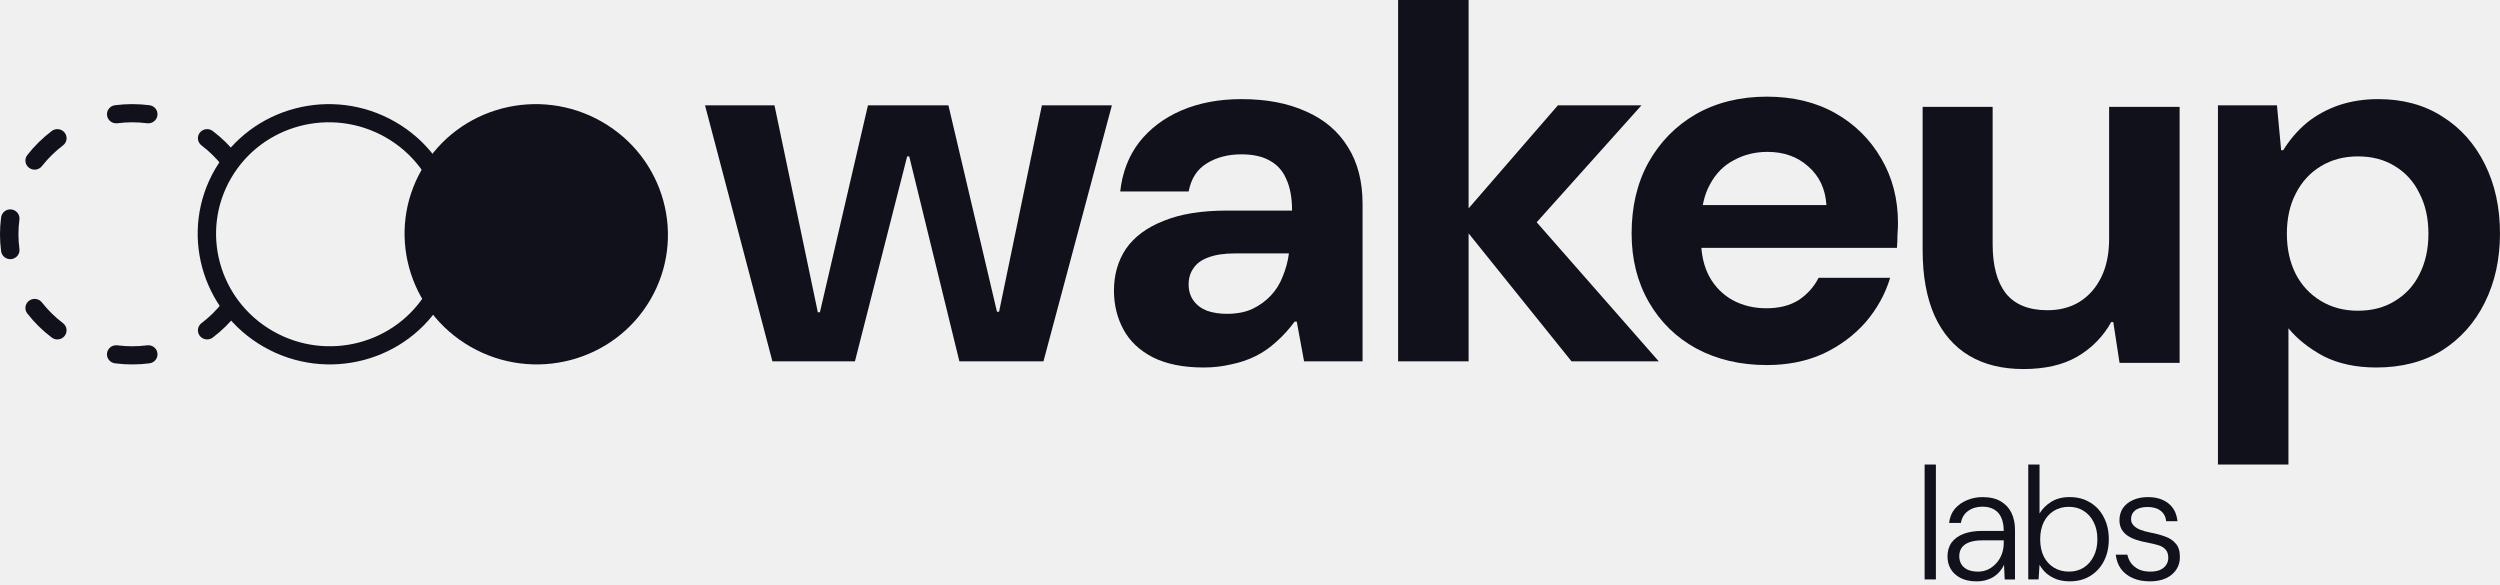
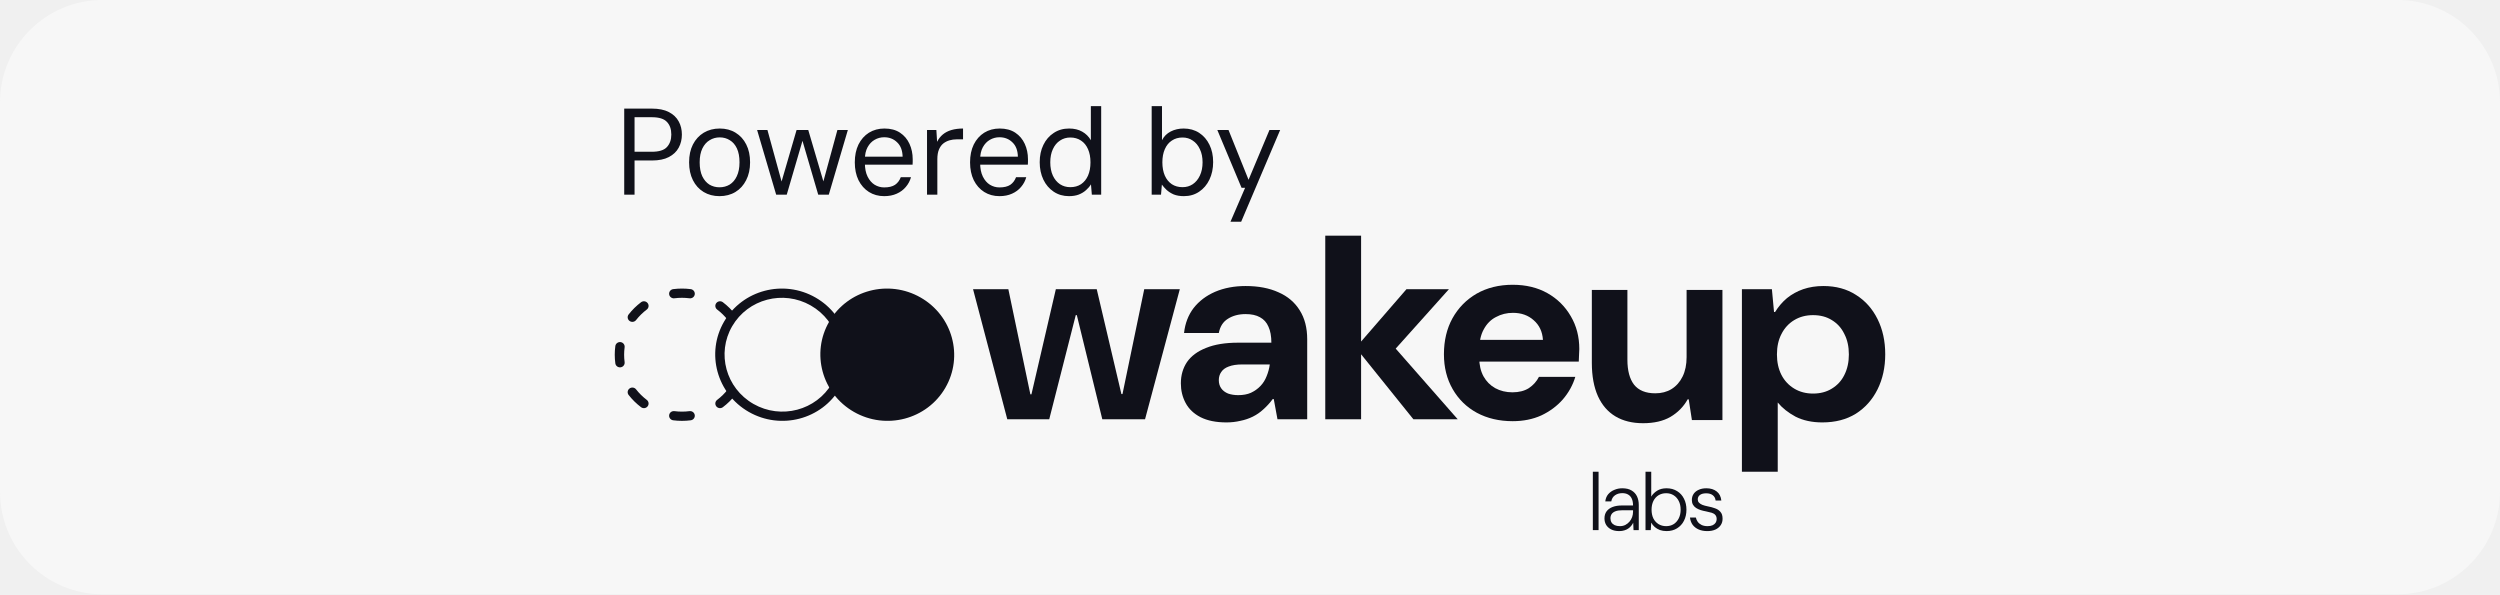
- <svg xmlns="http://www.w3.org/2000/svg" width="124" height="29" viewBox="0 0 124 29" fill="none">
-   <g clip-path="url(#clip0_914_215)">
-     <path fill-rule="evenodd" clip-rule="evenodd" d="M5.703 5.219C6.271 5.146 6.847 5.146 7.415 5.219C7.666 5.252 7.842 5.478 7.809 5.724C7.777 5.971 7.547 6.145 7.296 6.113C6.807 6.05 6.311 6.05 5.822 6.113C5.571 6.145 5.342 5.971 5.309 5.724C5.276 5.478 5.453 5.252 5.703 5.219ZM3.207 6.58C3.362 6.778 3.324 7.06 3.124 7.212C2.931 7.358 2.745 7.518 2.568 7.692C2.391 7.866 2.229 8.049 2.08 8.239C1.926 8.436 1.639 8.473 1.439 8.321C1.238 8.17 1.201 7.887 1.355 7.69C1.527 7.469 1.716 7.257 1.921 7.055C2.126 6.854 2.342 6.668 2.566 6.498C2.766 6.346 3.053 6.383 3.207 6.58ZM9.911 6.58C10.065 6.383 10.352 6.346 10.553 6.498C10.777 6.668 10.992 6.854 11.197 7.055C11.402 7.257 11.591 7.469 11.763 7.69C11.917 7.887 11.88 8.17 11.68 8.321C11.479 8.473 11.192 8.436 11.038 8.239C10.89 8.049 10.727 7.866 10.55 7.692C10.373 7.518 10.188 7.358 9.995 7.212C9.794 7.06 9.757 6.778 9.911 6.58ZM0.569 10.389C0.82 10.422 0.996 10.648 0.963 10.895C0.899 11.376 0.899 11.864 0.963 12.345C0.996 12.592 0.82 12.818 0.569 12.851C0.318 12.883 0.089 12.709 0.056 12.462C-0.019 11.903 -0.019 11.337 0.056 10.778C0.089 10.531 0.318 10.357 0.569 10.389ZM1.439 14.919C1.639 14.767 1.926 14.804 2.08 15.001C2.229 15.191 2.391 15.374 2.568 15.548C2.745 15.722 2.931 15.882 3.124 16.028C3.324 16.18 3.361 16.462 3.207 16.66C3.053 16.857 2.766 16.894 2.566 16.742C2.341 16.572 2.126 16.387 1.921 16.185C1.716 15.983 1.527 15.771 1.355 15.55C1.201 15.353 1.238 15.07 1.439 14.919ZM11.68 14.919C11.88 15.07 11.917 15.353 11.763 15.55C11.591 15.771 11.402 15.983 11.197 16.185C10.992 16.387 10.777 16.572 10.553 16.742C10.352 16.894 10.065 16.857 9.911 16.66C9.757 16.462 9.794 16.18 9.995 16.028C10.187 15.882 10.373 15.722 10.55 15.548C10.727 15.374 10.889 15.191 11.038 15.001C11.192 14.804 11.479 14.767 11.68 14.919ZM5.309 17.516C5.342 17.269 5.571 17.095 5.822 17.128C6.311 17.191 6.807 17.191 7.296 17.128C7.547 17.095 7.777 17.269 7.809 17.516C7.842 17.762 7.666 17.988 7.415 18.021C6.847 18.094 6.271 18.094 5.703 18.021C5.453 17.988 5.276 17.762 5.309 17.516Z" fill="#10111A" />
-     <path fill-rule="evenodd" clip-rule="evenodd" d="M19.134 6.816C16.442 5.276 13.009 6.181 11.464 8.832C9.919 11.483 10.845 14.883 13.538 16.424C16.23 17.964 19.664 17.059 21.209 14.408C22.754 11.757 21.827 8.357 19.134 6.816ZM10.674 8.382C12.472 5.297 16.465 4.249 19.591 6.037C22.716 7.825 23.796 11.773 21.998 14.858C20.201 17.943 16.207 18.991 13.082 17.203C9.957 15.415 8.877 11.467 10.674 8.382Z" fill="#10111A" />
-     <path fill-rule="evenodd" clip-rule="evenodd" d="M29.851 6.037C26.724 4.248 22.732 5.298 20.936 8.381C19.139 11.464 20.217 15.414 23.345 17.203C26.472 18.992 30.464 17.942 32.261 14.859C34.057 11.776 32.979 7.826 29.851 6.037Z" fill="#10111A" />
-     <path d="M110.01 23.041V5.223H112.937L113.145 7.45H113.248C113.576 6.921 113.965 6.469 114.414 6.093C114.88 5.718 115.407 5.428 115.994 5.223C116.599 5.018 117.255 4.916 117.963 4.916C119.189 4.916 120.251 5.206 121.149 5.786C122.047 6.349 122.747 7.134 123.248 8.141C123.749 9.148 123.999 10.292 123.999 11.572C123.999 12.852 123.749 13.995 123.248 15.002C122.747 16.009 122.039 16.803 121.124 17.383C120.208 17.947 119.12 18.228 117.859 18.228C116.858 18.228 115.985 18.04 115.243 17.665C114.518 17.272 113.939 16.811 113.507 16.282V23.041H110.01ZM116.953 15.412C117.661 15.412 118.274 15.25 118.792 14.926C119.327 14.601 119.733 14.158 120.01 13.594C120.303 13.014 120.45 12.348 120.45 11.597C120.45 10.829 120.303 10.164 120.01 9.601C119.733 9.02 119.327 8.568 118.792 8.244C118.274 7.919 117.661 7.757 116.953 7.757C116.262 7.757 115.649 7.919 115.113 8.244C114.578 8.568 114.163 9.02 113.87 9.601C113.576 10.164 113.429 10.829 113.429 11.597C113.429 12.348 113.576 13.014 113.87 13.594C114.163 14.158 114.578 14.601 115.113 14.926C115.649 15.25 116.262 15.412 116.953 15.412Z" fill="#10111A" />
-     <path d="M100.363 18.305C99.31 18.305 98.412 18.083 97.669 17.64C96.926 17.196 96.356 16.539 95.959 15.668C95.562 14.781 95.363 13.697 95.363 12.417V5.3H98.835V12.11C98.835 13.168 99.05 13.979 99.482 14.542C99.931 15.105 100.622 15.387 101.555 15.387C102.159 15.387 102.686 15.25 103.135 14.977C103.602 14.687 103.964 14.277 104.223 13.748C104.482 13.219 104.612 12.588 104.612 11.854V5.3H108.109V17.998H105.13L104.819 15.976H104.716C104.318 16.692 103.757 17.264 103.032 17.691C102.323 18.1 101.434 18.305 100.363 18.305Z" fill="#10111A" />
-     <path d="M87.637 18.107C86.325 18.107 85.159 17.834 84.14 17.287C83.138 16.741 82.353 15.973 81.783 14.983C81.213 13.993 80.928 12.858 80.928 11.578C80.928 10.247 81.204 9.078 81.757 8.071C82.327 7.047 83.112 6.245 84.114 5.664C85.133 5.084 86.308 4.794 87.637 4.794C88.933 4.794 90.064 5.067 91.031 5.613C91.998 6.159 92.758 6.91 93.311 7.866C93.864 8.805 94.14 9.872 94.14 11.066C94.14 11.237 94.131 11.433 94.114 11.655C94.114 11.86 94.106 12.073 94.088 12.295H83.415V10.17H90.591C90.539 9.368 90.237 8.728 89.684 8.25C89.149 7.772 88.475 7.533 87.663 7.533C87.059 7.533 86.506 7.67 86.005 7.943C85.504 8.199 85.107 8.6 84.814 9.146C84.52 9.675 84.373 10.349 84.373 11.169V11.911C84.373 12.611 84.511 13.217 84.788 13.729C85.064 14.224 85.444 14.608 85.928 14.881C86.429 15.154 86.99 15.29 87.612 15.29C88.251 15.29 88.786 15.154 89.218 14.881C89.65 14.591 89.978 14.224 90.202 13.78H93.751C93.51 14.582 93.104 15.316 92.534 15.982C91.964 16.63 91.264 17.151 90.435 17.543C89.606 17.919 88.674 18.107 87.637 18.107Z" fill="#10111A" />
-     <path d="M77.947 17.921L72.325 10.932L77.273 5.223H81.418L75.019 12.365L74.993 9.626L82.273 17.921H77.947ZM69.346 17.921V0H72.843V17.921H69.346Z" fill="#10111A" />
-     <path d="M59.708 18.228C58.689 18.228 57.843 18.058 57.169 17.716C56.513 17.375 56.029 16.914 55.718 16.334C55.407 15.753 55.252 15.113 55.252 14.414C55.252 13.629 55.45 12.937 55.848 12.34C56.262 11.742 56.884 11.282 57.713 10.957C58.542 10.616 59.587 10.445 60.848 10.445H64.086C64.086 9.814 63.991 9.293 63.801 8.884C63.628 8.474 63.352 8.167 62.972 7.962C62.609 7.757 62.143 7.655 61.573 7.655C60.9 7.655 60.321 7.808 59.837 8.116C59.371 8.406 59.078 8.867 58.956 9.498H55.563C55.666 8.559 55.977 7.749 56.495 7.066C57.031 6.383 57.73 5.854 58.594 5.479C59.475 5.103 60.468 4.916 61.573 4.916C62.817 4.916 63.887 5.12 64.785 5.53C65.684 5.923 66.374 6.511 66.858 7.296C67.342 8.064 67.583 9.003 67.583 10.113V17.921H64.682L64.319 15.95H64.216C63.939 16.325 63.637 16.658 63.309 16.948C62.998 17.238 62.653 17.477 62.273 17.665C61.893 17.853 61.487 17.989 61.055 18.075C60.623 18.177 60.174 18.228 59.708 18.228ZM60.848 15.566C61.331 15.566 61.746 15.489 62.091 15.335C62.454 15.165 62.765 14.943 63.024 14.67C63.283 14.396 63.482 14.081 63.62 13.722C63.775 13.347 63.879 12.963 63.931 12.57H61.236C60.701 12.57 60.261 12.639 59.915 12.775C59.587 12.895 59.345 13.074 59.19 13.313C59.034 13.535 58.956 13.799 58.956 14.106C58.956 14.414 59.034 14.678 59.19 14.9C59.345 15.122 59.57 15.293 59.863 15.412C60.157 15.514 60.485 15.566 60.848 15.566Z" fill="#10111A" />
-     <path d="M38.311 17.921L34.969 5.223H38.414L40.564 15.489H40.668L43.051 5.223H47.041L49.45 15.463H49.554L51.678 5.223H55.15L51.756 17.921H47.585L45.098 7.757H44.995L42.405 17.921H38.311Z" fill="#10111A" />
-     <path d="M106.636 28.835C106.316 28.835 106.034 28.782 105.789 28.676C105.549 28.571 105.354 28.42 105.205 28.225C105.061 28.025 104.973 27.787 104.941 27.513H105.517C105.549 27.666 105.61 27.806 105.701 27.932C105.797 28.059 105.924 28.162 106.084 28.241C106.244 28.315 106.433 28.352 106.652 28.352C106.854 28.352 107.019 28.323 107.147 28.265C107.28 28.201 107.379 28.12 107.443 28.02C107.512 27.914 107.547 27.798 107.547 27.671C107.547 27.497 107.504 27.363 107.419 27.267C107.339 27.167 107.222 27.094 107.067 27.046C106.913 26.999 106.726 26.954 106.508 26.911C106.327 26.88 106.153 26.837 105.988 26.785C105.823 26.732 105.674 26.663 105.541 26.579C105.413 26.495 105.312 26.389 105.237 26.262C105.162 26.131 105.125 25.978 105.125 25.803C105.125 25.577 105.181 25.379 105.293 25.21C105.41 25.036 105.575 24.901 105.789 24.806C106.002 24.706 106.252 24.656 106.54 24.656C106.95 24.656 107.286 24.759 107.547 24.964C107.808 25.165 107.96 25.46 108.002 25.851H107.443C107.421 25.635 107.331 25.463 107.171 25.337C107.011 25.21 106.795 25.147 106.524 25.147C106.257 25.147 106.052 25.202 105.908 25.313C105.77 25.418 105.701 25.563 105.701 25.748C105.701 25.864 105.738 25.964 105.812 26.049C105.887 26.133 105.996 26.207 106.14 26.27C106.289 26.328 106.47 26.378 106.684 26.421C106.939 26.468 107.174 26.532 107.387 26.611C107.605 26.685 107.781 26.801 107.914 26.959C108.053 27.112 108.122 27.331 108.122 27.616C108.127 27.853 108.069 28.064 107.946 28.249C107.824 28.434 107.651 28.579 107.427 28.684C107.203 28.785 106.939 28.835 106.636 28.835Z" fill="#10111A" />
-     <path d="M102.656 28.834C102.421 28.834 102.205 28.8 102.008 28.732C101.816 28.658 101.648 28.56 101.505 28.439C101.361 28.312 101.246 28.17 101.161 28.011L101.113 28.739H100.602V23.041H101.161V25.471C101.294 25.244 101.486 25.051 101.736 24.893C101.987 24.735 102.293 24.655 102.656 24.655C103.05 24.655 103.393 24.748 103.686 24.933C103.979 25.112 104.203 25.36 104.358 25.676C104.518 25.988 104.597 26.344 104.597 26.745C104.597 27.146 104.518 27.505 104.358 27.821C104.198 28.138 103.971 28.386 103.678 28.565C103.391 28.745 103.05 28.834 102.656 28.834ZM102.616 28.352C102.898 28.352 103.143 28.286 103.351 28.154C103.558 28.022 103.724 27.835 103.846 27.592C103.969 27.349 104.03 27.067 104.03 26.745C104.03 26.418 103.969 26.136 103.846 25.898C103.724 25.655 103.556 25.468 103.343 25.336C103.135 25.204 102.892 25.138 102.616 25.138C102.338 25.138 102.091 25.204 101.872 25.336C101.659 25.468 101.491 25.655 101.369 25.898C101.252 26.141 101.193 26.423 101.193 26.745C101.193 27.072 101.252 27.357 101.369 27.6C101.491 27.837 101.659 28.022 101.872 28.154C102.091 28.286 102.338 28.352 102.616 28.352Z" fill="#10111A" />
-     <path d="M98.042 28.835C97.717 28.835 97.445 28.776 97.227 28.66C97.014 28.544 96.854 28.394 96.748 28.209C96.646 28.025 96.596 27.822 96.596 27.6C96.596 27.326 96.665 27.093 96.803 26.904C96.947 26.714 97.147 26.571 97.403 26.476C97.659 26.381 97.957 26.334 98.298 26.334H99.385C99.385 26.075 99.345 25.856 99.265 25.677C99.185 25.497 99.068 25.363 98.913 25.273C98.759 25.178 98.564 25.131 98.33 25.131C98.058 25.131 97.824 25.199 97.627 25.337C97.43 25.474 97.307 25.674 97.259 25.938H96.676C96.708 25.658 96.803 25.424 96.963 25.234C97.129 25.044 97.331 24.901 97.571 24.806C97.81 24.706 98.064 24.656 98.33 24.656C98.703 24.656 99.007 24.727 99.241 24.869C99.475 25.007 99.651 25.197 99.769 25.439C99.886 25.682 99.944 25.962 99.944 26.278V28.74H99.433L99.401 28.012C99.353 28.122 99.286 28.228 99.201 28.328C99.121 28.428 99.025 28.515 98.913 28.589C98.807 28.663 98.682 28.721 98.538 28.763C98.394 28.811 98.229 28.835 98.042 28.835ZM98.106 28.352C98.303 28.352 98.479 28.312 98.634 28.233C98.793 28.149 98.929 28.041 99.041 27.909C99.153 27.777 99.238 27.629 99.297 27.465C99.356 27.297 99.385 27.122 99.385 26.943V26.801H98.338C98.056 26.801 97.829 26.835 97.659 26.904C97.488 26.972 97.366 27.065 97.291 27.181C97.216 27.297 97.179 27.431 97.179 27.584C97.179 27.737 97.214 27.872 97.283 27.988C97.352 28.099 97.456 28.188 97.595 28.257C97.739 28.32 97.909 28.352 98.106 28.352Z" fill="#10111A" />
-     <path d="M95.461 28.739V23.041H96.02V28.739H95.461Z" fill="#10111A" />
+ <svg xmlns="http://www.w3.org/2000/svg" width="244" height="58" viewBox="0 0 244 58" fill="none">
+   <rect width="244" height="58" rx="10" fill="#F7F7F7" />
+   <g clip-path="url(#clip0_1081_141)">
+     <path fill-rule="evenodd" clip-rule="evenodd" d="M65.703 28.219C66.271 28.146 66.847 28.146 67.415 28.219C67.666 28.252 67.842 28.478 67.809 28.724C67.777 28.971 67.547 29.145 67.296 29.113C66.807 29.05 66.311 29.049 65.822 29.113C65.572 29.145 65.342 28.971 65.309 28.724C65.276 28.478 65.453 28.252 65.703 28.219ZM63.207 29.58C63.361 29.778 63.324 30.06 63.124 30.212C62.931 30.358 62.745 30.518 62.568 30.692C62.391 30.866 62.229 31.049 62.08 31.239C61.926 31.436 61.639 31.473 61.439 31.321C61.238 31.169 61.201 30.887 61.355 30.69C61.527 30.469 61.716 30.257 61.921 30.055C62.126 29.854 62.342 29.668 62.566 29.498C62.766 29.346 63.053 29.383 63.207 29.58ZM69.911 29.581C70.065 29.383 70.352 29.346 70.553 29.498C70.777 29.668 70.992 29.854 71.197 30.055C71.402 30.257 71.591 30.469 71.763 30.69C71.917 30.887 71.88 31.17 71.68 31.321C71.479 31.473 71.192 31.436 71.038 31.239C70.89 31.049 70.727 30.866 70.55 30.692C70.373 30.518 70.188 30.358 69.995 30.212C69.794 30.06 69.757 29.778 69.911 29.581ZM60.569 33.389C60.819 33.422 60.996 33.648 60.963 33.895C60.899 34.376 60.899 34.864 60.963 35.345C60.996 35.592 60.819 35.818 60.569 35.85C60.318 35.883 60.089 35.709 60.056 35.462C59.981 34.903 59.981 34.337 60.056 33.778C60.089 33.531 60.318 33.357 60.569 33.389ZM61.439 37.919C61.639 37.767 61.926 37.804 62.08 38.001C62.229 38.191 62.391 38.374 62.568 38.548C62.745 38.722 62.931 38.882 63.124 39.028C63.324 39.18 63.361 39.462 63.207 39.66C63.053 39.857 62.766 39.894 62.566 39.742C62.342 39.572 62.126 39.386 61.921 39.185C61.716 38.983 61.527 38.771 61.355 38.55C61.201 38.353 61.238 38.07 61.439 37.919ZM71.68 37.919C71.88 38.071 71.917 38.353 71.763 38.55C71.591 38.771 71.402 38.983 71.197 39.185C70.992 39.387 70.777 39.572 70.552 39.742C70.352 39.894 70.065 39.857 69.911 39.66C69.757 39.462 69.794 39.18 69.995 39.028C70.187 38.882 70.373 38.722 70.55 38.548C70.727 38.374 70.889 38.191 71.038 38.001C71.192 37.804 71.479 37.767 71.68 37.919ZM65.309 40.516C65.342 40.269 65.571 40.095 65.822 40.127C66.311 40.191 66.807 40.191 67.296 40.127C67.547 40.095 67.776 40.269 67.809 40.516C67.842 40.762 67.666 40.988 67.415 41.021C66.847 41.094 66.271 41.094 65.703 41.021C65.453 40.988 65.276 40.762 65.309 40.516Z" fill="#10111A" />
+     <path fill-rule="evenodd" clip-rule="evenodd" d="M79.134 29.817C76.442 28.276 73.009 29.181 71.464 31.832C69.919 34.483 70.845 37.883 73.538 39.424C76.231 40.964 79.664 40.059 81.209 37.408C82.754 34.757 81.827 31.357 79.134 29.817ZM70.674 31.382C72.472 28.297 76.465 27.249 79.591 29.037C82.716 30.825 83.796 34.773 81.999 37.858C80.201 40.943 76.207 41.991 73.082 40.203C69.957 38.416 68.877 34.467 70.674 31.382Z" fill="#10111A" />
+     <path fill-rule="evenodd" clip-rule="evenodd" d="M89.851 29.037C86.724 27.248 82.732 28.298 80.936 31.381C79.139 34.464 80.217 38.414 83.345 40.203C86.472 41.992 90.464 40.942 92.26 37.859C94.057 34.776 92.979 30.826 89.851 29.037Z" fill="#10111A" />
+     <path d="M170.01 46.041V28.223H172.937L173.145 30.45H173.248C173.576 29.921 173.965 29.469 174.414 29.093C174.88 28.718 175.407 28.427 175.994 28.223C176.599 28.018 177.255 27.916 177.963 27.916C179.189 27.916 180.251 28.206 181.149 28.786C182.047 29.349 182.747 30.134 183.248 31.141C183.749 32.148 183.999 33.292 183.999 34.572C183.999 35.852 183.749 36.995 183.248 38.002C182.747 39.009 182.039 39.803 181.124 40.383C180.208 40.947 179.12 41.228 177.859 41.228C176.858 41.228 175.985 41.04 175.243 40.665C174.518 40.272 173.939 39.812 173.507 39.282V46.041H170.01ZM176.953 38.412C177.661 38.412 178.274 38.25 178.792 37.926C179.327 37.601 179.733 37.158 180.01 36.594C180.303 36.014 180.45 35.348 180.45 34.597C180.45 33.829 180.303 33.164 180.01 32.6C179.733 32.02 179.327 31.568 178.792 31.244C178.274 30.919 177.661 30.757 176.953 30.757C176.262 30.757 175.649 30.919 175.113 31.244C174.578 31.568 174.163 32.02 173.87 32.6C173.576 33.164 173.429 33.829 173.429 34.597C173.429 35.348 173.576 36.014 173.87 36.594C174.163 37.158 174.578 37.601 175.113 37.926C175.649 38.25 176.262 38.412 176.953 38.412Z" fill="#10111A" />
+     <path d="M160.363 41.305C159.31 41.305 158.412 41.083 157.669 40.64C156.926 40.196 156.356 39.539 155.959 38.668C155.562 37.781 155.363 36.697 155.363 35.417V28.3H158.835V35.11C158.835 36.168 159.051 36.979 159.482 37.542C159.931 38.105 160.622 38.387 161.555 38.387C162.159 38.387 162.686 38.25 163.135 37.977C163.602 37.687 163.964 37.277 164.223 36.748C164.482 36.219 164.612 35.588 164.612 34.854V28.3H168.109V40.998H165.13L164.819 38.975H164.716C164.318 39.692 163.757 40.264 163.032 40.691C162.323 41.1 161.434 41.305 160.363 41.305Z" fill="#10111A" />
+     <path d="M147.637 41.107C146.325 41.107 145.159 40.834 144.14 40.287C143.138 39.741 142.353 38.973 141.783 37.983C141.213 36.993 140.928 35.858 140.928 34.578C140.928 33.247 141.204 32.078 141.757 31.071C142.327 30.047 143.113 29.245 144.114 28.664C145.133 28.084 146.308 27.794 147.637 27.794C148.933 27.794 150.064 28.067 151.031 28.613C151.998 29.159 152.758 29.91 153.311 30.866C153.864 31.805 154.14 32.871 154.14 34.066C154.14 34.237 154.131 34.433 154.114 34.655C154.114 34.86 154.106 35.073 154.088 35.295H143.415V33.17H150.591C150.539 32.368 150.237 31.728 149.684 31.25C149.149 30.772 148.475 30.533 147.663 30.533C147.059 30.533 146.506 30.67 146.005 30.943C145.504 31.199 145.107 31.6 144.814 32.146C144.52 32.675 144.373 33.349 144.373 34.169V34.911C144.373 35.611 144.511 36.217 144.788 36.729C145.064 37.224 145.444 37.608 145.928 37.881C146.429 38.154 146.99 38.29 147.611 38.29C148.251 38.29 148.786 38.154 149.218 37.881C149.65 37.591 149.978 37.224 150.202 36.78H153.751C153.51 37.582 153.104 38.316 152.534 38.982C151.964 39.63 151.264 40.151 150.435 40.543C149.606 40.919 148.674 41.107 147.637 41.107Z" fill="#10111A" />
+     <path d="M137.947 40.921L132.325 33.932L137.273 28.223H141.418L135.019 35.365L134.993 32.626L142.273 40.921H137.947ZM129.346 40.921V23H132.843V40.921H129.346Z" fill="#10111A" />
+     <path d="M119.708 41.228C118.689 41.228 117.842 41.057 117.169 40.716C116.513 40.375 116.029 39.914 115.718 39.334C115.407 38.753 115.252 38.113 115.252 37.414C115.252 36.629 115.451 35.937 115.848 35.34C116.262 34.742 116.884 34.282 117.713 33.957C118.542 33.616 119.587 33.445 120.848 33.445H124.086C124.086 32.814 123.991 32.293 123.801 31.884C123.628 31.474 123.352 31.167 122.972 30.962C122.609 30.757 122.143 30.655 121.573 30.655C120.899 30.655 120.321 30.808 119.837 31.116C119.371 31.406 119.077 31.867 118.956 32.498H115.563C115.666 31.559 115.977 30.749 116.495 30.066C117.031 29.383 117.73 28.854 118.594 28.479C119.475 28.103 120.468 27.916 121.573 27.916C122.817 27.916 123.887 28.12 124.785 28.53C125.684 28.922 126.374 29.511 126.858 30.296C127.342 31.064 127.583 32.003 127.583 33.113V40.921H124.682L124.319 38.95H124.216C123.939 39.325 123.637 39.658 123.309 39.948C122.998 40.238 122.653 40.477 122.273 40.665C121.893 40.853 121.487 40.989 121.055 41.075C120.623 41.177 120.174 41.228 119.708 41.228ZM120.848 38.566C121.331 38.566 121.746 38.489 122.091 38.335C122.454 38.164 122.765 37.943 123.024 37.67C123.283 37.397 123.482 37.081 123.62 36.722C123.775 36.347 123.879 35.963 123.931 35.57H121.236C120.701 35.57 120.261 35.639 119.915 35.775C119.587 35.895 119.345 36.074 119.19 36.313C119.034 36.535 118.956 36.799 118.956 37.106C118.956 37.414 119.034 37.678 119.19 37.9C119.345 38.122 119.57 38.292 119.863 38.412C120.157 38.514 120.485 38.566 120.848 38.566Z" fill="#10111A" />
+     <path d="M98.311 40.921L94.969 28.223H98.414L100.564 38.489H100.668L103.051 28.223H107.041L109.45 38.463H109.554L111.678 28.223H115.15L111.756 40.921H107.585L105.098 30.757H104.994L102.405 40.921H98.311Z" fill="#10111A" />
+     <path d="M166.636 51.835C166.316 51.835 166.034 51.782 165.789 51.676C165.549 51.571 165.354 51.42 165.205 51.225C165.061 51.025 164.973 50.787 164.941 50.513H165.517C165.549 50.666 165.61 50.806 165.701 50.932C165.797 51.059 165.924 51.162 166.084 51.241C166.244 51.315 166.433 51.352 166.652 51.352C166.854 51.352 167.019 51.323 167.147 51.265C167.28 51.202 167.379 51.12 167.443 51.02C167.512 50.914 167.547 50.798 167.547 50.671C167.547 50.497 167.504 50.362 167.419 50.267C167.339 50.167 167.222 50.094 167.067 50.046C166.913 49.999 166.726 49.954 166.508 49.911C166.327 49.88 166.153 49.837 165.988 49.785C165.823 49.732 165.674 49.663 165.541 49.579C165.413 49.495 165.312 49.389 165.237 49.263C165.162 49.131 165.125 48.978 165.125 48.803C165.125 48.577 165.181 48.379 165.293 48.21C165.41 48.036 165.575 47.901 165.789 47.806C166.002 47.706 166.252 47.656 166.54 47.656C166.95 47.656 167.286 47.759 167.547 47.964C167.808 48.165 167.96 48.46 168.002 48.851H167.443C167.421 48.635 167.331 48.463 167.171 48.337C167.011 48.21 166.795 48.147 166.524 48.147C166.257 48.147 166.052 48.202 165.908 48.313C165.77 48.418 165.701 48.563 165.701 48.748C165.701 48.864 165.738 48.964 165.812 49.049C165.887 49.133 165.996 49.207 166.14 49.27C166.289 49.328 166.47 49.379 166.684 49.421C166.939 49.468 167.174 49.532 167.387 49.611C167.605 49.685 167.781 49.801 167.914 49.959C168.053 50.112 168.122 50.331 168.122 50.616C168.127 50.853 168.069 51.064 167.946 51.249C167.824 51.434 167.651 51.579 167.427 51.684C167.203 51.785 166.939 51.835 166.636 51.835Z" fill="#10111A" />
+     <path d="M162.656 51.834C162.421 51.834 162.205 51.8 162.008 51.732C161.816 51.658 161.648 51.56 161.505 51.439C161.361 51.312 161.246 51.17 161.161 51.011L161.113 51.739H160.602V46.041H161.161V48.471C161.294 48.244 161.486 48.051 161.736 47.893C161.987 47.735 162.293 47.656 162.656 47.656C163.05 47.656 163.393 47.748 163.686 47.933C163.979 48.112 164.203 48.36 164.358 48.676C164.518 48.988 164.597 49.344 164.597 49.745C164.597 50.146 164.518 50.505 164.358 50.821C164.198 51.138 163.971 51.386 163.678 51.565C163.391 51.745 163.05 51.834 162.656 51.834ZM162.616 51.352C162.898 51.352 163.143 51.286 163.351 51.154C163.558 51.022 163.724 50.835 163.846 50.592C163.969 50.349 164.03 50.067 164.03 49.745C164.03 49.418 163.969 49.136 163.846 48.898C163.724 48.655 163.556 48.468 163.343 48.336C163.135 48.204 162.892 48.138 162.616 48.138C162.338 48.138 162.091 48.204 161.872 48.336C161.659 48.468 161.491 48.655 161.369 48.898C161.252 49.141 161.193 49.423 161.193 49.745C161.193 50.072 161.252 50.357 161.369 50.6C161.491 50.837 161.659 51.022 161.872 51.154C162.091 51.286 162.338 51.352 162.616 51.352Z" fill="#10111A" />
+     <path d="M158.042 51.835C157.717 51.835 157.445 51.776 157.227 51.66C157.014 51.544 156.854 51.394 156.748 51.209C156.646 51.025 156.596 50.822 156.596 50.6C156.596 50.326 156.665 50.093 156.804 49.904C156.947 49.714 157.147 49.571 157.403 49.476C157.659 49.381 157.957 49.334 158.298 49.334H159.385C159.385 49.075 159.345 48.856 159.265 48.677C159.185 48.497 159.068 48.363 158.913 48.273C158.759 48.178 158.564 48.131 158.33 48.131C158.058 48.131 157.824 48.199 157.627 48.337C157.43 48.474 157.307 48.674 157.259 48.938H156.676C156.708 48.658 156.804 48.423 156.963 48.234C157.128 48.044 157.331 47.901 157.571 47.806C157.81 47.706 158.064 47.656 158.33 47.656C158.703 47.656 159.007 47.727 159.241 47.87C159.475 48.007 159.651 48.197 159.768 48.439C159.886 48.682 159.944 48.962 159.944 49.278V51.74H159.433L159.401 51.012C159.353 51.123 159.286 51.228 159.201 51.328C159.121 51.428 159.025 51.516 158.913 51.589C158.807 51.663 158.682 51.721 158.538 51.763C158.394 51.811 158.229 51.835 158.042 51.835ZM158.106 51.352C158.303 51.352 158.479 51.312 158.634 51.233C158.793 51.149 158.929 51.041 159.041 50.909C159.153 50.777 159.238 50.629 159.297 50.465C159.355 50.297 159.385 50.123 159.385 49.943V49.801H158.338C158.056 49.801 157.829 49.835 157.659 49.904C157.488 49.972 157.366 50.065 157.291 50.181C157.217 50.297 157.179 50.431 157.179 50.584C157.179 50.737 157.214 50.872 157.283 50.988C157.352 51.099 157.456 51.188 157.595 51.257C157.739 51.32 157.909 51.352 158.106 51.352Z" fill="#10111A" />
+     <path d="M155.461 51.739V46.041H156.02V51.739H155.461Z" fill="#10111A" />
  </g>
+   <path d="M60.924 19V10.6H63.624C64.296 10.6 64.848 10.712 65.28 10.936C65.712 11.16 66.032 11.464 66.24 11.848C66.448 12.224 66.552 12.652 66.552 13.132C66.552 13.604 66.448 14.032 66.24 14.416C66.032 14.8 65.712 15.104 65.28 15.328C64.856 15.552 64.304 15.664 63.624 15.664H61.932V19H60.924ZM61.932 14.812H63.612C64.316 14.812 64.808 14.66 65.088 14.356C65.376 14.044 65.52 13.636 65.52 13.132C65.52 12.604 65.376 12.192 65.088 11.896C64.808 11.592 64.316 11.44 63.612 11.44H61.932V14.812ZM70.22 19.144C69.636 19.144 69.12 19.008 68.672 18.736C68.224 18.464 67.876 18.08 67.628 17.584C67.38 17.088 67.256 16.508 67.256 15.844C67.256 15.172 67.38 14.592 67.628 14.104C67.884 13.608 68.236 13.224 68.684 12.952C69.14 12.68 69.66 12.544 70.244 12.544C70.836 12.544 71.352 12.68 71.792 12.952C72.24 13.224 72.588 13.608 72.836 14.104C73.084 14.592 73.208 15.172 73.208 15.844C73.208 16.508 73.08 17.088 72.824 17.584C72.576 18.08 72.228 18.464 71.78 18.736C71.332 19.008 70.812 19.144 70.22 19.144ZM70.22 18.28C70.588 18.28 70.92 18.192 71.216 18.016C71.512 17.832 71.744 17.56 71.912 17.2C72.088 16.832 72.176 16.38 72.176 15.844C72.176 15.3 72.092 14.848 71.924 14.488C71.756 14.128 71.524 13.86 71.228 13.684C70.94 13.5 70.612 13.408 70.244 13.408C69.884 13.408 69.556 13.5 69.26 13.684C68.964 13.86 68.728 14.128 68.552 14.488C68.376 14.848 68.288 15.3 68.288 15.844C68.288 16.38 68.372 16.832 68.54 17.2C68.716 17.56 68.948 17.832 69.236 18.016C69.532 18.192 69.86 18.28 70.22 18.28ZM75.754 19L73.894 12.688H74.902L76.282 17.716L77.746 12.688H78.886L80.362 17.704L81.73 12.688H82.75L80.89 19H79.858L78.322 13.744L76.786 19H75.754ZM86.296 19.144C85.736 19.144 85.24 19.008 84.808 18.736C84.376 18.464 84.036 18.08 83.788 17.584C83.548 17.088 83.428 16.508 83.428 15.844C83.428 15.18 83.548 14.6 83.788 14.104C84.036 13.608 84.376 13.224 84.808 12.952C85.248 12.68 85.752 12.544 86.32 12.544C86.928 12.544 87.436 12.68 87.844 12.952C88.252 13.224 88.56 13.588 88.768 14.044C88.976 14.5 89.08 15 89.08 15.544C89.08 15.624 89.08 15.704 89.08 15.784C89.08 15.864 89.076 15.96 89.068 16.072H84.184V15.292H88.096C88.08 14.676 87.9 14.208 87.556 13.888C87.22 13.56 86.8 13.396 86.296 13.396C85.96 13.396 85.648 13.48 85.36 13.648C85.08 13.808 84.852 14.048 84.676 14.368C84.5 14.688 84.412 15.088 84.412 15.568V15.904C84.412 16.432 84.5 16.876 84.676 17.236C84.852 17.588 85.08 17.852 85.36 18.028C85.648 18.204 85.96 18.292 86.296 18.292C86.744 18.292 87.096 18.208 87.352 18.04C87.608 17.864 87.796 17.616 87.916 17.296H88.912C88.816 17.648 88.648 17.964 88.408 18.244C88.176 18.524 87.88 18.744 87.52 18.904C87.168 19.064 86.76 19.144 86.296 19.144ZM90.477 19V12.688H91.389L91.461 13.84C91.605 13.552 91.793 13.312 92.025 13.12C92.257 12.928 92.537 12.784 92.865 12.688C93.201 12.592 93.577 12.544 93.993 12.544V13.6H93.369C93.129 13.6 92.897 13.632 92.673 13.696C92.449 13.76 92.245 13.864 92.061 14.008C91.885 14.152 91.745 14.348 91.641 14.596C91.537 14.844 91.485 15.156 91.485 15.532V19H90.477ZM97.546 19.144C96.986 19.144 96.49 19.008 96.058 18.736C95.626 18.464 95.286 18.08 95.038 17.584C94.798 17.088 94.678 16.508 94.678 15.844C94.678 15.18 94.798 14.6 95.038 14.104C95.286 13.608 95.626 13.224 96.058 12.952C96.498 12.68 97.002 12.544 97.57 12.544C98.178 12.544 98.686 12.68 99.094 12.952C99.502 13.224 99.81 13.588 100.018 14.044C100.226 14.5 100.33 15 100.33 15.544C100.33 15.624 100.33 15.704 100.33 15.784C100.33 15.864 100.326 15.96 100.318 16.072H95.434V15.292H99.346C99.33 14.676 99.15 14.208 98.806 13.888C98.47 13.56 98.05 13.396 97.546 13.396C97.21 13.396 96.898 13.48 96.61 13.648C96.33 13.808 96.102 14.048 95.926 14.368C95.75 14.688 95.662 15.088 95.662 15.568V15.904C95.662 16.432 95.75 16.876 95.926 17.236C96.102 17.588 96.33 17.852 96.61 18.028C96.898 18.204 97.21 18.292 97.546 18.292C97.994 18.292 98.346 18.208 98.602 18.04C98.858 17.864 99.046 17.616 99.166 17.296H100.162C100.066 17.648 99.898 17.964 99.658 18.244C99.426 18.524 99.13 18.744 98.77 18.904C98.418 19.064 98.01 19.144 97.546 19.144ZM104.331 19.144C103.771 19.144 103.275 19 102.843 18.712C102.411 18.424 102.075 18.032 101.835 17.536C101.595 17.032 101.475 16.464 101.475 15.832C101.475 15.192 101.595 14.628 101.835 14.14C102.075 13.644 102.411 13.256 102.843 12.976C103.275 12.688 103.775 12.544 104.343 12.544C104.839 12.544 105.263 12.644 105.615 12.844C105.975 13.044 106.259 13.324 106.467 13.684V10.36H107.475V19H106.563L106.479 17.992C106.359 18.192 106.199 18.38 105.999 18.556C105.807 18.732 105.571 18.876 105.291 18.988C105.019 19.092 104.699 19.144 104.331 19.144ZM104.463 18.268C104.863 18.268 105.211 18.172 105.507 17.98C105.803 17.78 106.031 17.5 106.191 17.14C106.351 16.772 106.431 16.34 106.431 15.844C106.431 15.348 106.351 14.92 106.191 14.56C106.031 14.192 105.803 13.912 105.507 13.72C105.211 13.52 104.863 13.42 104.463 13.42C104.087 13.42 103.751 13.52 103.455 13.72C103.159 13.912 102.927 14.192 102.759 14.56C102.591 14.92 102.507 15.348 102.507 15.844C102.507 16.34 102.591 16.772 102.759 17.14C102.927 17.5 103.159 17.78 103.455 17.98C103.751 18.172 104.087 18.268 104.463 18.268ZM115.547 19.144C115.163 19.144 114.831 19.088 114.551 18.976C114.279 18.856 114.047 18.708 113.855 18.532C113.671 18.356 113.519 18.184 113.399 18.016L113.315 19H112.403V10.36H113.411V13.684C113.603 13.308 113.887 13.024 114.263 12.832C114.639 12.64 115.059 12.544 115.523 12.544C116.099 12.544 116.603 12.684 117.035 12.964C117.467 13.244 117.803 13.632 118.043 14.128C118.283 14.616 118.403 15.18 118.403 15.82C118.403 16.452 118.283 17.02 118.043 17.524C117.803 18.028 117.467 18.424 117.035 18.712C116.611 19 116.115 19.144 115.547 19.144ZM115.415 18.268C115.791 18.268 116.123 18.172 116.411 17.98C116.707 17.78 116.939 17.5 117.107 17.14C117.283 16.772 117.371 16.34 117.371 15.844C117.371 15.348 117.283 14.92 117.107 14.56C116.939 14.192 116.707 13.912 116.411 13.72C116.123 13.52 115.791 13.42 115.415 13.42C115.015 13.42 114.667 13.52 114.371 13.72C114.075 13.912 113.847 14.192 113.687 14.56C113.527 14.92 113.447 15.348 113.447 15.844C113.447 16.34 113.527 16.772 113.687 17.14C113.847 17.5 114.075 17.78 114.371 17.98C114.667 18.172 115.015 18.268 115.415 18.268ZM120.095 21.64L121.523 18.328H121.175L118.811 12.688H119.903L121.859 17.548L123.899 12.688H124.943L121.139 21.64H120.095Z" fill="#10111A" />
  <defs>
-     <clipPath id="clip0_914_215">
-       <rect width="124" height="29" fill="white" />
+     <clipPath id="clip0_1081_141">
+       <rect width="124" height="29" fill="white" transform="translate(60 23)" />
    </clipPath>
  </defs>
</svg>
